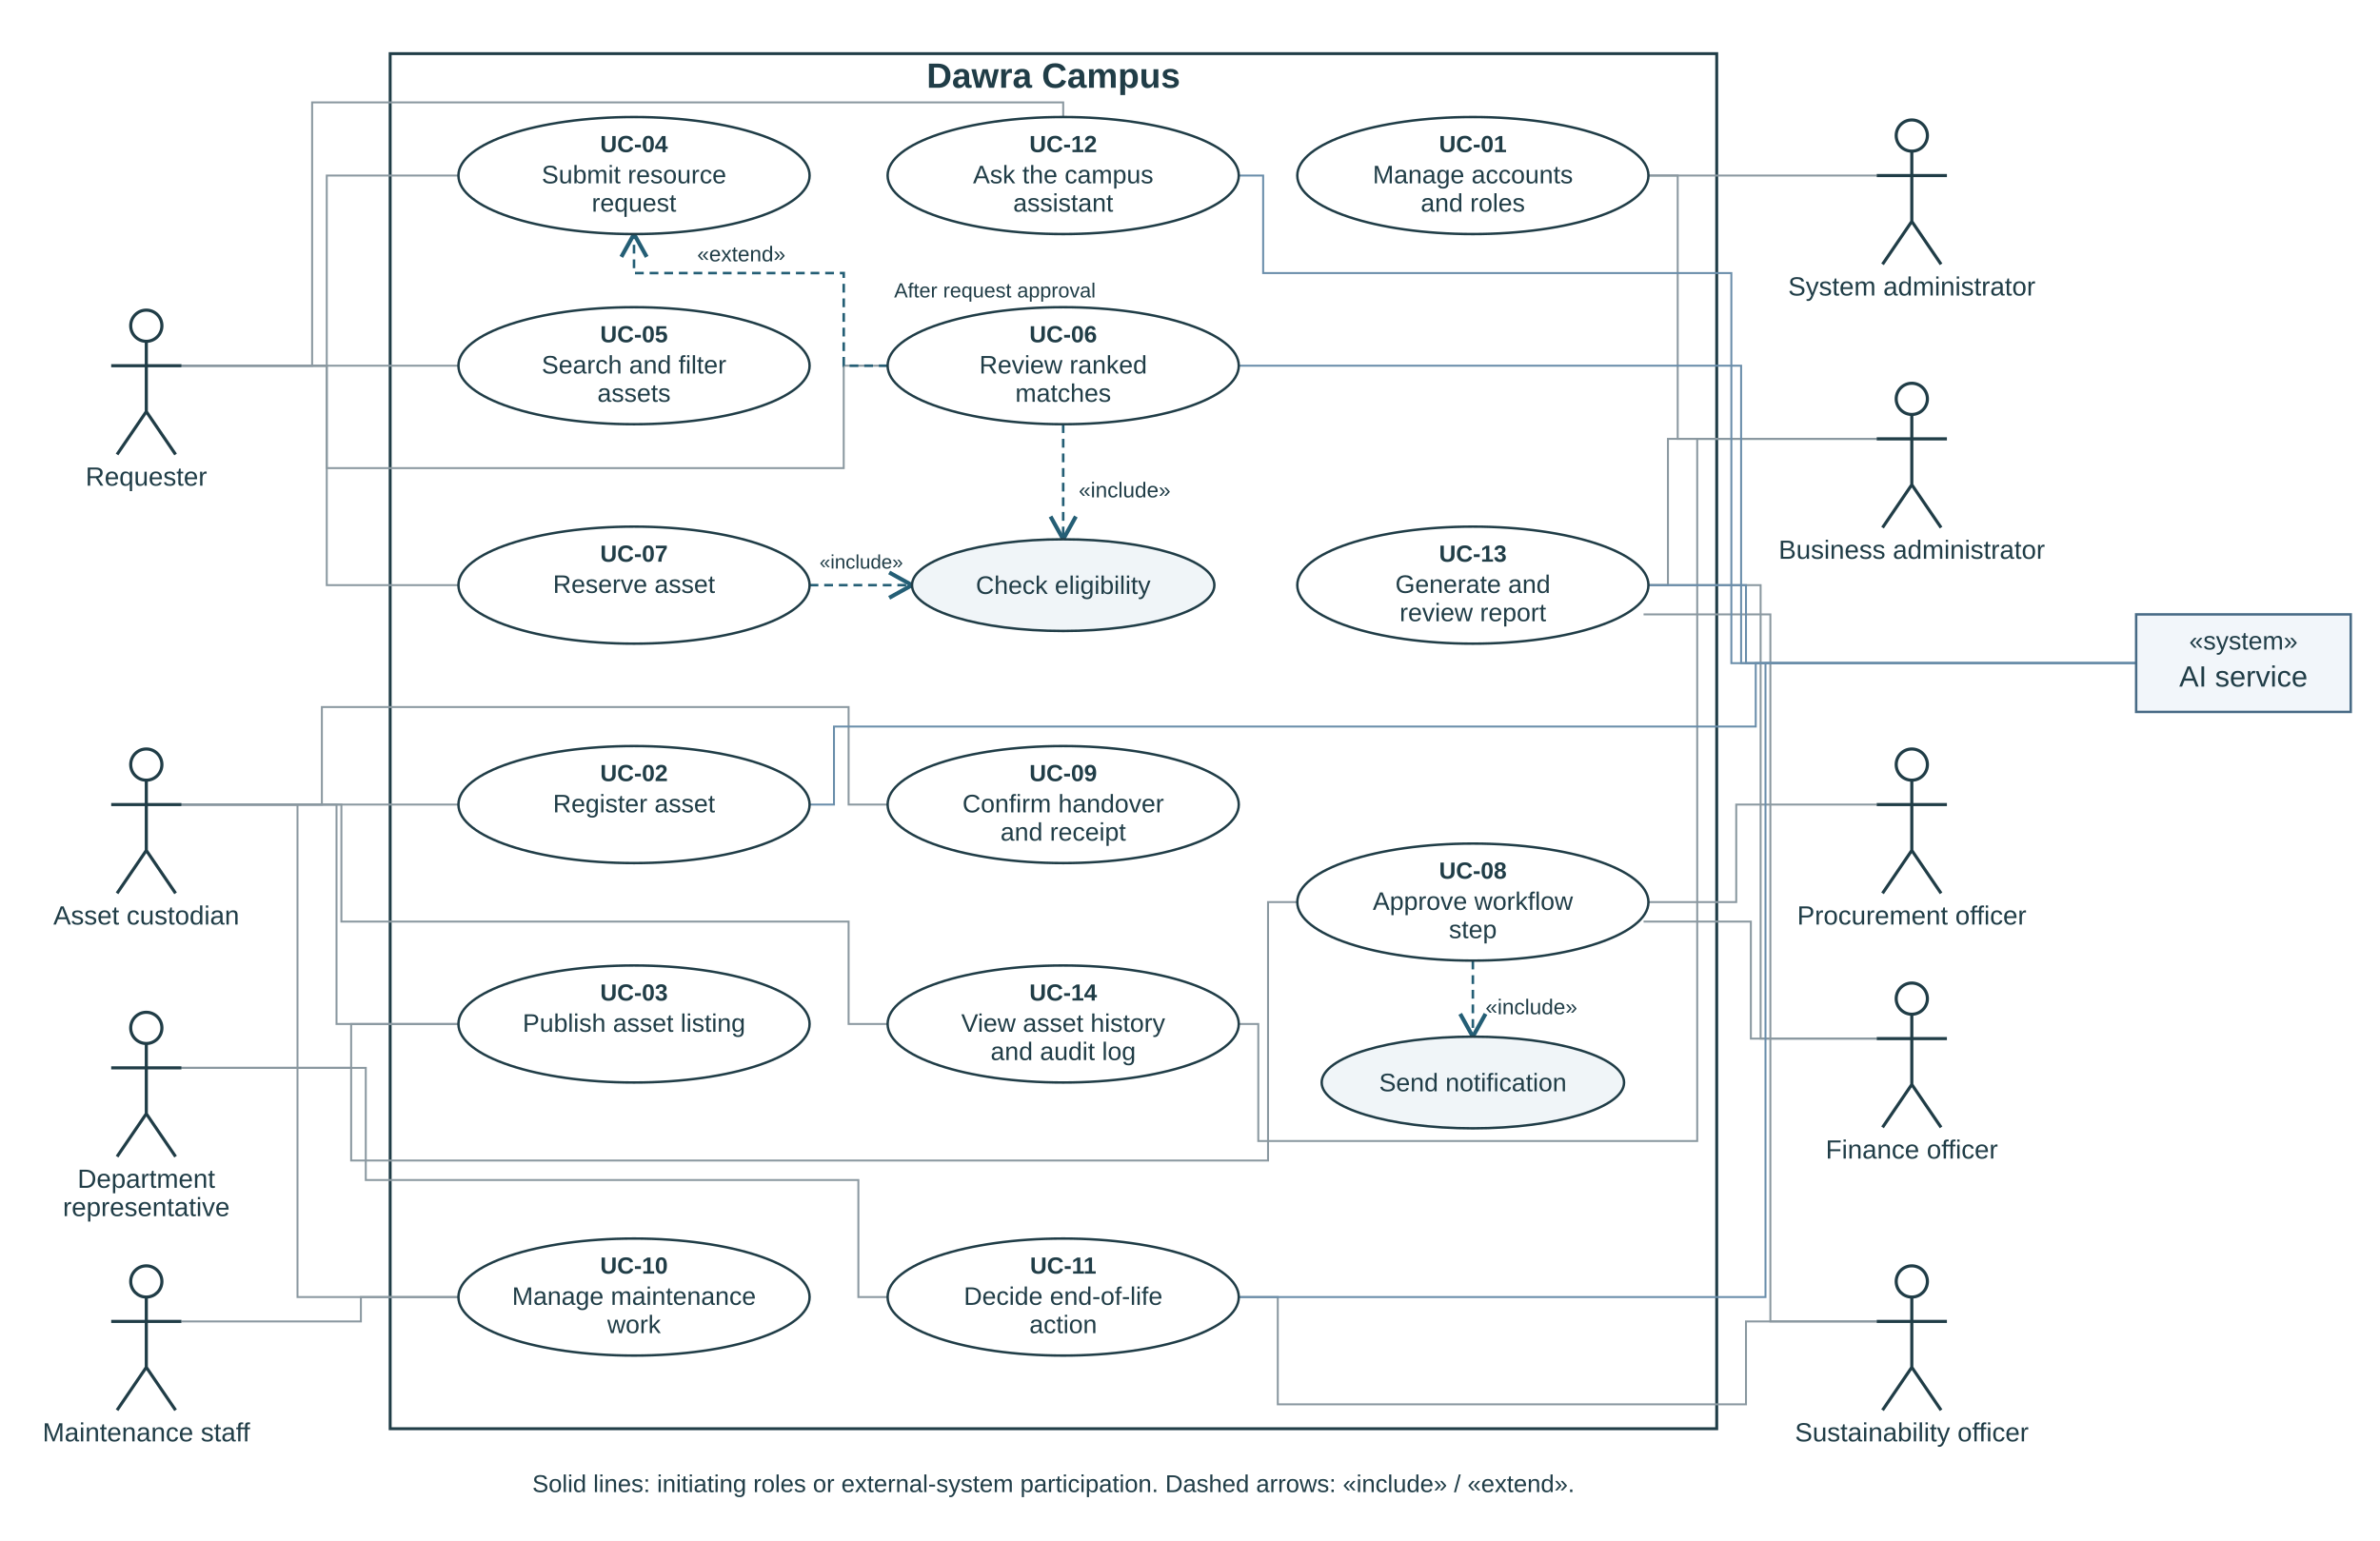
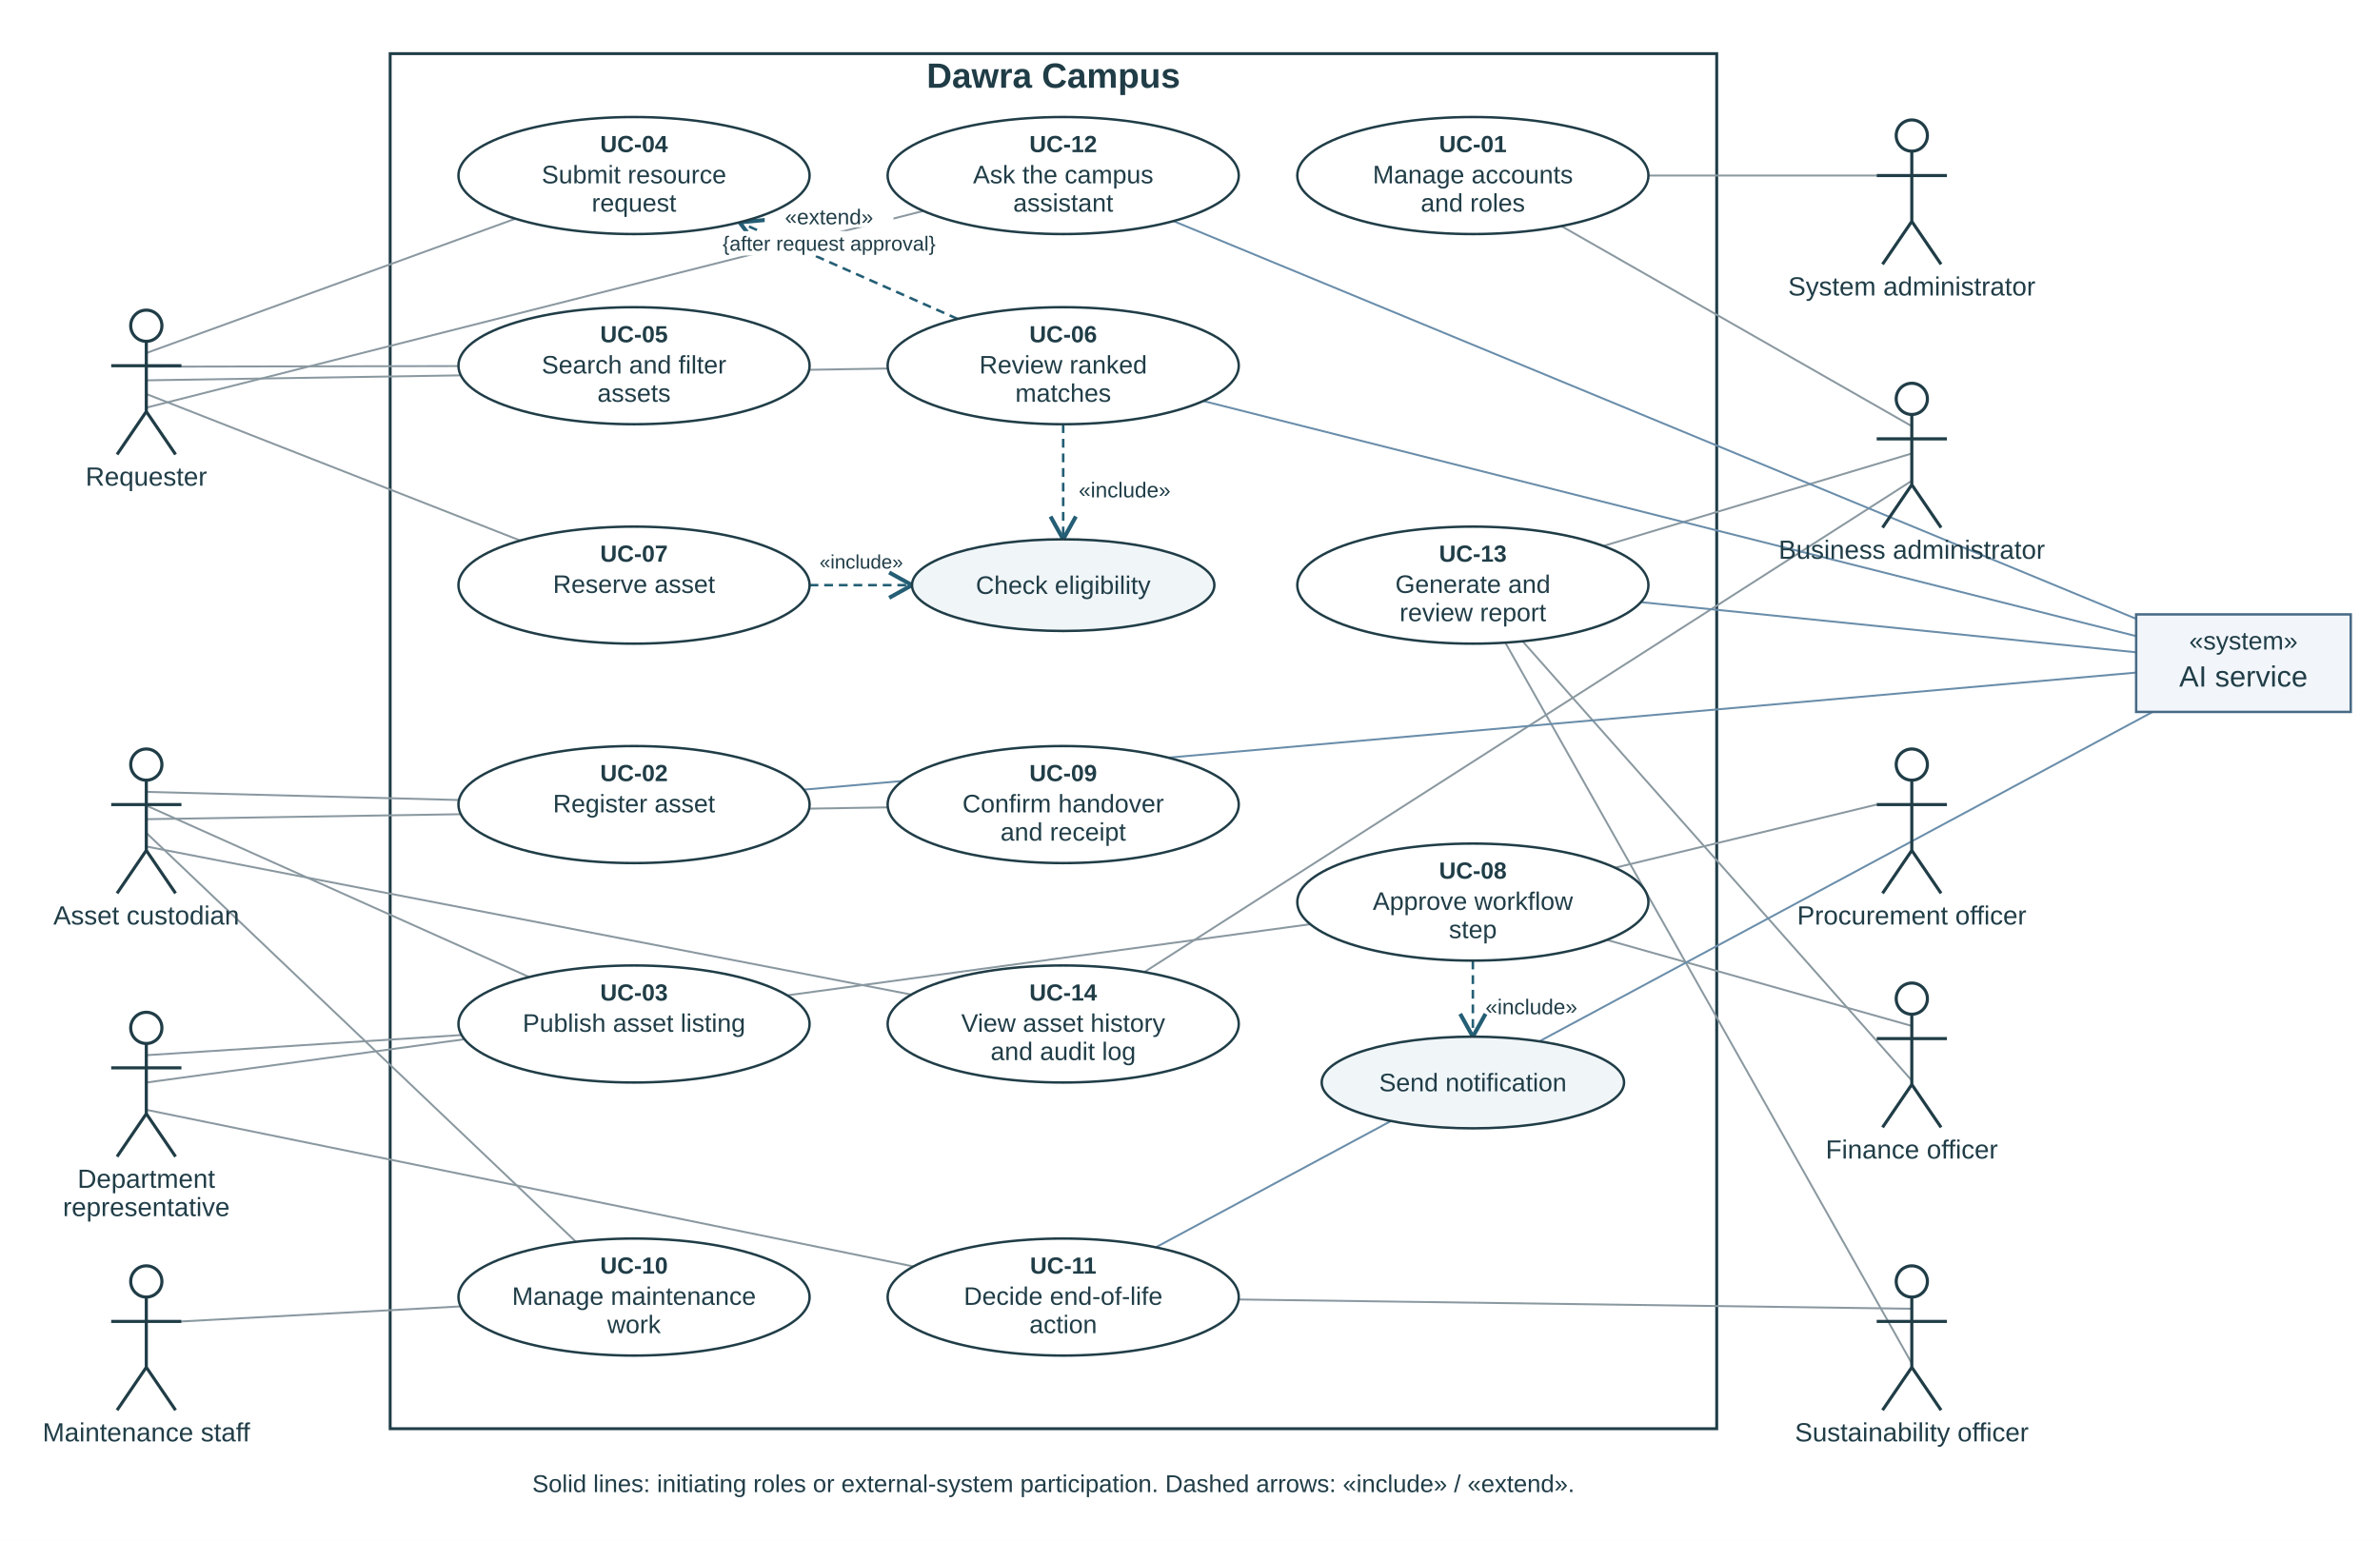
<svg xmlns="http://www.w3.org/2000/svg" width="2440" height="1580" viewBox="0 0 2440 1580">
  <defs>
    <marker id="open" markerWidth="12" markerHeight="12" refX="10" refY="6" orient="auto">
      <path d="M1 1 L10 6 L1 11" fill="none" stroke="#245E75" stroke-width="1.6" />
    </marker>
  </defs>
  <rect width="2440" height="1580" fill="white" />
  <g font-family="Arial, sans-serif" fill="#203D47">
    <rect x="400" y="55" width="1360" height="1410" fill="white" stroke="#203D47" stroke-width="3" />
    <text x="1080" y="90" font-size="36" font-weight="bold" text-anchor="middle">Dawra Campus</text>
-     <polyline points="186,375 335,375 335,180 470,180" fill="none" stroke="#8A98A0" stroke-width="2" />
-     <polyline points="186,375 470,375" fill="none" stroke="#8A98A0" stroke-width="2" />
-     <polyline points="186,375 335,375 335,480 865,480 865,375 910,375" fill="none" stroke="#8A98A0" stroke-width="2" />
-     <polyline points="186,375 335,375 335,600 470,600" fill="none" stroke="#8A98A0" stroke-width="2" />
-     <polyline points="186,375 320,375 320,105 1090,105 1090,120" fill="none" stroke="#8A98A0" stroke-width="2" />
-     <polyline points="186,825 470,825" fill="none" stroke="#8A98A0" stroke-width="2" />
-     <polyline points="186,825 345,825 345,1050 470,1050" fill="none" stroke="#8A98A0" stroke-width="2" />
-     <polyline points="186,825 330,825 330,725 870,725 870,825 910,825" fill="none" stroke="#8A98A0" stroke-width="2" />
-     <polyline points="186,825 305,825 305,1330 470,1330" fill="none" stroke="#8A98A0" stroke-width="2" />
-     <polyline points="186,825 350,825 350,945 870,945 870,1050 910,1050" fill="none" stroke="#8A98A0" stroke-width="2" />
-     <polyline points="186,1095 360,1095 360,1050 470,1050" fill="none" stroke="#8A98A0" stroke-width="2" />
-     <polyline points="186,1095 360,1095 360,1190 1300,1190 1300,925 1330,925" fill="none" stroke="#8A98A0" stroke-width="2" />
-     <polyline points="186,1095 375,1095 375,1210 880,1210 880,1330 910,1330" fill="none" stroke="#8A98A0" stroke-width="2" />
-     <polyline points="186,1355 370,1355 370,1330 470,1330" fill="none" stroke="#8A98A0" stroke-width="2" />
-     <polyline points="1924,1065 1795,1065 1795,945 1685,945" fill="none" stroke="#8A98A0" stroke-width="2" />
-     <polyline points="1924,1065 1805,1065 1805,600 1690,600" fill="none" stroke="#8A98A0" stroke-width="2" />
-     <polyline points="1924,825 1780,825 1780,925 1690,925" fill="none" stroke="#8A98A0" stroke-width="2" />
-     <polyline points="1924,1355 1790,1355 1790,1440 1310,1440 1310,1330 1270,1330" fill="none" stroke="#8A98A0" stroke-width="2" />
-     <polyline points="1924,1355 1815,1355 1815,630 1685,630" fill="none" stroke="#8A98A0" stroke-width="2" />
-     <polyline points="1924,450 1720,450 1720,180 1690,180" fill="none" stroke="#8A98A0" stroke-width="2" />
-     <polyline points="1924,450 1710,450 1710,600 1690,600" fill="none" stroke="#8A98A0" stroke-width="2" />
-     <polyline points="1924,450 1740,450 1740,1170 1290,1170 1290,1050 1270,1050" fill="none" stroke="#8A98A0" stroke-width="2" />
+     <polyline points="150,362 528.436,224.249" fill="none" stroke="#8A98A0" stroke-width="2" />
+     <polyline points="150,376 470.003,375.36" fill="none" stroke="#8A98A0" stroke-width="2" />
+     <polyline points="150,390 910.206,377.869" fill="none" stroke="#8A98A0" stroke-width="2" />
+     <polyline points="150,404 533.396,554.291" fill="none" stroke="#8A98A0" stroke-width="2" />
+     <polyline points="150,418 946.661,216.292" fill="none" stroke="#8A98A0" stroke-width="2" />
+     <polyline points="150,812 470.545,820.334" fill="none" stroke="#8A98A0" stroke-width="2" />
+     <polyline points="150,826 542.551,1001.863" fill="none" stroke="#8A98A0" stroke-width="2" />
+     <polyline points="150,840 910.206,827.869" fill="none" stroke="#8A98A0" stroke-width="2" />
+     <polyline points="150,854 590.516,1273.371" fill="none" stroke="#8A98A0" stroke-width="2" />
+     <polyline points="150,868 934.352,1019.864" fill="none" stroke="#8A98A0" stroke-width="2" />
+     <polyline points="150,1082 473.229,1061.313" fill="none" stroke="#8A98A0" stroke-width="2" />
+     <polyline points="150,1110 1343.343,947.67" fill="none" stroke="#8A98A0" stroke-width="2" />
+     <polyline points="150,1138 936.522,1298.651" fill="none" stroke="#8A98A0" stroke-width="2" />
+     <polyline points="186,1355 472.306,1339.574" fill="none" stroke="#8A98A0" stroke-width="2" />
+     <polyline points="1960,1052 1647.375,963.77" fill="none" stroke="#8A98A0" stroke-width="2" />
+     <polyline points="1960,1108 1560.974,657.544" fill="none" stroke="#8A98A0" stroke-width="2" />
+     <polyline points="1924,825 1655.755,889.793" fill="none" stroke="#8A98A0" stroke-width="2" />
+     <polyline points="1960,1342 1269.846,1332.481" fill="none" stroke="#8A98A0" stroke-width="2" />
+     <polyline points="1960,1398 1543.252,658.967" fill="none" stroke="#8A98A0" stroke-width="2" />
+     <polyline points="1960,437 1600.734,231.819" fill="none" stroke="#8A98A0" stroke-width="2" />
+     <polyline points="1960,465 1643.793,559.862" fill="none" stroke="#8A98A0" stroke-width="2" />
+     <polyline points="1960,493 1173.125,996.781" fill="none" stroke="#8A98A0" stroke-width="2" />
    <polyline points="1924,180 1690,180" fill="none" stroke="#8A98A0" stroke-width="2" />
-     <polyline points="2190,680 1800,680 1800,745 855,745 855,825 830,825" fill="none" stroke="#698DAA" stroke-width="2" />
-     <polyline points="2190,680 1785,680 1785,375 1270,375" fill="none" stroke="#698DAA" stroke-width="2" />
-     <polyline points="2190,680 1810,680 1810,1330 1270,1330" fill="none" stroke="#698DAA" stroke-width="2" />
-     <polyline points="2190,680 1775,680 1775,280 1295,280 1295,180 1270,180" fill="none" stroke="#698DAA" stroke-width="2" />
-     <polyline points="2190,680 1790,680 1790,600 1690,600" fill="none" stroke="#698DAA" stroke-width="2" />
+     <polyline points="2190,689.667 824.053,809.704" fill="none" stroke="#698DAA" stroke-width="2" />
+     <polyline points="2190,652.273 1233.572,411.19" fill="none" stroke="#698DAA" stroke-width="2" />
+     <polyline points="2206.923,730 1184.906,1279.018" fill="none" stroke="#698DAA" stroke-width="2" />
+     <polyline points="2190,634.545 1203.014,226.7" fill="none" stroke="#698DAA" stroke-width="2" />
+     <polyline points="2190,668.861 1682.228,617.441" fill="none" stroke="#698DAA" stroke-width="2" />
    <polyline points="1090,435 1090,553" fill="none" stroke="#245E75" stroke-width="2.6" stroke-dasharray="9 6" marker-end="url(#open)" />
    <polyline points="830,600 935,600" fill="none" stroke="#245E75" stroke-width="2.6" stroke-dasharray="9 6" marker-end="url(#open)" />
    <polyline points="1510,985 1510,1063" fill="none" stroke="#245E75" stroke-width="2.6" stroke-dasharray="9 6" marker-end="url(#open)" />
-     <polyline points="910,375 865,375 865,280 650,280 650,240" fill="none" stroke="#245E75" stroke-width="2.6" stroke-dasharray="9 6" marker-end="url(#open)" />
+     <polyline points="981.803,327.049 758.197,227.951" fill="none" stroke="#245E75" stroke-width="2.6" stroke-dasharray="9 6" marker-end="url(#open)" />
    <text x="1153" y="510" font-size="22" font-weight="normal" text-anchor="middle">«include»</text>
    <text x="883" y="583" font-size="20" font-weight="normal" text-anchor="middle">«include»</text>
    <text x="1570" y="1040" font-size="22" font-weight="normal" text-anchor="middle">«include»</text>
-     <text x="760" y="268" font-size="22" font-weight="normal" text-anchor="middle">«extend»</text>
-     <text x="1020" y="305" font-size="21" font-weight="normal" text-anchor="middle">After request approval</text>
+     <rect x="784" y="208" width="132" height="25" fill="white" />
+     <text x="850" y="230" font-size="22" font-weight="normal" text-anchor="middle">«extend»</text>
+     <rect x="726" y="237" width="248" height="25" fill="white" />
+     <text x="850" y="257" font-size="21" font-weight="normal" text-anchor="middle">{after request approval}</text>
    <ellipse cx="1510" cy="180" rx="180" ry="60" fill="white" stroke="#203D47" stroke-width="2.5" />
    <text x="1510" y="156" font-size="24" font-weight="bold" text-anchor="middle">UC-01</text>
    <text x="1510" y="188" font-size="26" font-weight="normal" text-anchor="middle">Manage accounts</text>
    <text x="1510" y="217" font-size="26" font-weight="normal" text-anchor="middle">and roles</text>
    <ellipse cx="650" cy="825" rx="180" ry="60" fill="white" stroke="#203D47" stroke-width="2.5" />
    <text x="650" y="801" font-size="24" font-weight="bold" text-anchor="middle">UC-02</text>
    <text x="650" y="833" font-size="26" font-weight="normal" text-anchor="middle">Register asset</text>
    <ellipse cx="650" cy="1050" rx="180" ry="60" fill="white" stroke="#203D47" stroke-width="2.5" />
    <text x="650" y="1026" font-size="24" font-weight="bold" text-anchor="middle">UC-03</text>
    <text x="650" y="1058" font-size="26" font-weight="normal" text-anchor="middle">Publish asset listing</text>
    <ellipse cx="650" cy="180" rx="180" ry="60" fill="white" stroke="#203D47" stroke-width="2.5" />
    <text x="650" y="156" font-size="24" font-weight="bold" text-anchor="middle">UC-04</text>
    <text x="650" y="188" font-size="26" font-weight="normal" text-anchor="middle">Submit resource</text>
    <text x="650" y="217" font-size="26" font-weight="normal" text-anchor="middle">request</text>
    <ellipse cx="650" cy="375" rx="180" ry="60" fill="white" stroke="#203D47" stroke-width="2.5" />
    <text x="650" y="351" font-size="24" font-weight="bold" text-anchor="middle">UC-05</text>
    <text x="650" y="383" font-size="26" font-weight="normal" text-anchor="middle">Search and filter</text>
    <text x="650" y="412" font-size="26" font-weight="normal" text-anchor="middle">assets</text>
    <ellipse cx="1090" cy="375" rx="180" ry="60" fill="white" stroke="#203D47" stroke-width="2.5" />
    <text x="1090" y="351" font-size="24" font-weight="bold" text-anchor="middle">UC-06</text>
    <text x="1090" y="383" font-size="26" font-weight="normal" text-anchor="middle">Review ranked</text>
    <text x="1090" y="412" font-size="26" font-weight="normal" text-anchor="middle">matches</text>
    <ellipse cx="650" cy="600" rx="180" ry="60" fill="white" stroke="#203D47" stroke-width="2.5" />
    <text x="650" y="576" font-size="24" font-weight="bold" text-anchor="middle">UC-07</text>
    <text x="650" y="608" font-size="26" font-weight="normal" text-anchor="middle">Reserve asset</text>
    <ellipse cx="1510" cy="925" rx="180" ry="60" fill="white" stroke="#203D47" stroke-width="2.5" />
    <text x="1510" y="901" font-size="24" font-weight="bold" text-anchor="middle">UC-08</text>
    <text x="1510" y="933" font-size="26" font-weight="normal" text-anchor="middle">Approve workflow</text>
    <text x="1510" y="962" font-size="26" font-weight="normal" text-anchor="middle">step</text>
    <ellipse cx="1090" cy="825" rx="180" ry="60" fill="white" stroke="#203D47" stroke-width="2.5" />
    <text x="1090" y="801" font-size="24" font-weight="bold" text-anchor="middle">UC-09</text>
    <text x="1090" y="833" font-size="26" font-weight="normal" text-anchor="middle">Confirm handover</text>
    <text x="1090" y="862" font-size="26" font-weight="normal" text-anchor="middle">and receipt</text>
    <ellipse cx="650" cy="1330" rx="180" ry="60" fill="white" stroke="#203D47" stroke-width="2.5" />
    <text x="650" y="1306" font-size="24" font-weight="bold" text-anchor="middle">UC-10</text>
    <text x="650" y="1338" font-size="26" font-weight="normal" text-anchor="middle">Manage maintenance</text>
    <text x="650" y="1367" font-size="26" font-weight="normal" text-anchor="middle">work</text>
    <ellipse cx="1090" cy="1330" rx="180" ry="60" fill="white" stroke="#203D47" stroke-width="2.5" />
    <text x="1090" y="1306" font-size="24" font-weight="bold" text-anchor="middle">UC-11</text>
    <text x="1090" y="1338" font-size="26" font-weight="normal" text-anchor="middle">Decide end-of-life</text>
    <text x="1090" y="1367" font-size="26" font-weight="normal" text-anchor="middle">action</text>
    <ellipse cx="1090" cy="180" rx="180" ry="60" fill="white" stroke="#203D47" stroke-width="2.5" />
    <text x="1090" y="156" font-size="24" font-weight="bold" text-anchor="middle">UC-12</text>
    <text x="1090" y="188" font-size="26" font-weight="normal" text-anchor="middle">Ask the campus</text>
    <text x="1090" y="217" font-size="26" font-weight="normal" text-anchor="middle">assistant</text>
    <ellipse cx="1510" cy="600" rx="180" ry="60" fill="white" stroke="#203D47" stroke-width="2.5" />
    <text x="1510" y="576" font-size="24" font-weight="bold" text-anchor="middle">UC-13</text>
    <text x="1510" y="608" font-size="26" font-weight="normal" text-anchor="middle">Generate and</text>
    <text x="1510" y="637" font-size="26" font-weight="normal" text-anchor="middle">review report</text>
    <ellipse cx="1090" cy="1050" rx="180" ry="60" fill="white" stroke="#203D47" stroke-width="2.5" />
    <text x="1090" y="1026" font-size="24" font-weight="bold" text-anchor="middle">UC-14</text>
    <text x="1090" y="1058" font-size="26" font-weight="normal" text-anchor="middle">View asset history</text>
    <text x="1090" y="1087" font-size="26" font-weight="normal" text-anchor="middle">and audit log</text>
    <ellipse cx="1090" cy="600" rx="155" ry="47" fill="#F0F5F8" stroke="#203D47" stroke-width="2.5" />
    <text x="1090" y="609" font-size="26" font-weight="normal" text-anchor="middle">Check eligibility</text>
    <ellipse cx="1510" cy="1110" rx="155" ry="47" fill="#F0F5F8" stroke="#203D47" stroke-width="2.5" />
    <text x="1510" y="1119" font-size="26" font-weight="normal" text-anchor="middle">Send notification</text>
    <g fill="white" stroke="#203D47" stroke-width="3.2">
      <circle cx="150" cy="334" r="16" />
      <path d="M150 350 L150 422 M114 375 L186 375 M150 422 L120 466 M150 422 L180 466" fill="none" />
    </g>
    <text x="150" y="498" font-size="27" font-weight="normal" text-anchor="middle">Requester</text>
    <g fill="white" stroke="#203D47" stroke-width="3.2">
      <circle cx="150" cy="784" r="16" />
      <path d="M150 800 L150 872 M114 825 L186 825 M150 872 L120 916 M150 872 L180 916" fill="none" />
    </g>
    <text x="150" y="948" font-size="27" font-weight="normal" text-anchor="middle">Asset custodian</text>
    <g fill="white" stroke="#203D47" stroke-width="3.2">
      <circle cx="150" cy="1054" r="16" />
      <path d="M150 1070 L150 1142 M114 1095 L186 1095 M150 1142 L120 1186 M150 1142 L180 1186" fill="none" />
    </g>
    <text x="150" y="1218" font-size="27" font-weight="normal" text-anchor="middle">Department</text>
    <text x="150" y="1247" font-size="27" font-weight="normal" text-anchor="middle">representative</text>
    <g fill="white" stroke="#203D47" stroke-width="3.2">
      <circle cx="150" cy="1314" r="16" />
      <path d="M150 1330 L150 1402 M114 1355 L186 1355 M150 1402 L120 1446 M150 1402 L180 1446" fill="none" />
    </g>
    <text x="150" y="1478" font-size="27" font-weight="normal" text-anchor="middle">Maintenance staff</text>
    <g fill="white" stroke="#203D47" stroke-width="3.2">
      <circle cx="1960" cy="139" r="16" />
      <path d="M1960 155 L1960 227 M1924 180 L1996 180 M1960 227 L1930 271 M1960 227 L1990 271" fill="none" />
    </g>
    <text x="1960" y="303" font-size="27" font-weight="normal" text-anchor="middle">System administrator</text>
    <g fill="white" stroke="#203D47" stroke-width="3.2">
      <circle cx="1960" cy="409" r="16" />
      <path d="M1960 425 L1960 497 M1924 450 L1996 450 M1960 497 L1930 541 M1960 497 L1990 541" fill="none" />
    </g>
    <text x="1960" y="573" font-size="27" font-weight="normal" text-anchor="middle">Business administrator</text>
    <g fill="white" stroke="#203D47" stroke-width="3.2">
      <circle cx="1960" cy="784" r="16" />
      <path d="M1960 800 L1960 872 M1924 825 L1996 825 M1960 872 L1930 916 M1960 872 L1990 916" fill="none" />
    </g>
    <text x="1960" y="948" font-size="27" font-weight="normal" text-anchor="middle">Procurement officer</text>
    <g fill="white" stroke="#203D47" stroke-width="3.2">
      <circle cx="1960" cy="1024" r="16" />
      <path d="M1960 1040 L1960 1112 M1924 1065 L1996 1065 M1960 1112 L1930 1156 M1960 1112 L1990 1156" fill="none" />
    </g>
    <text x="1960" y="1188" font-size="27" font-weight="normal" text-anchor="middle">Finance officer</text>
    <g fill="white" stroke="#203D47" stroke-width="3.2">
      <circle cx="1960" cy="1314" r="16" />
      <path d="M1960 1330 L1960 1402 M1924 1355 L1996 1355 M1960 1402 L1930 1446 M1960 1402 L1990 1446" fill="none" />
    </g>
    <text x="1960" y="1478" font-size="27" font-weight="normal" text-anchor="middle">Sustainability officer</text>
    <rect x="2190" y="630" width="220" height="100" fill="#F2F6FA" stroke="#476A85" stroke-width="2.5" />
    <text x="2300" y="666" font-size="26" font-weight="normal" text-anchor="middle">«system»</text>
    <text x="2300" y="704" font-size="30" font-weight="normal" text-anchor="middle">AI service</text>
    <text x="1080" y="1530" font-size="25" font-weight="normal" text-anchor="middle">Solid lines: initiating roles or external-system participation. Dashed arrows: «include» / «extend».</text>
  </g>
</svg>
